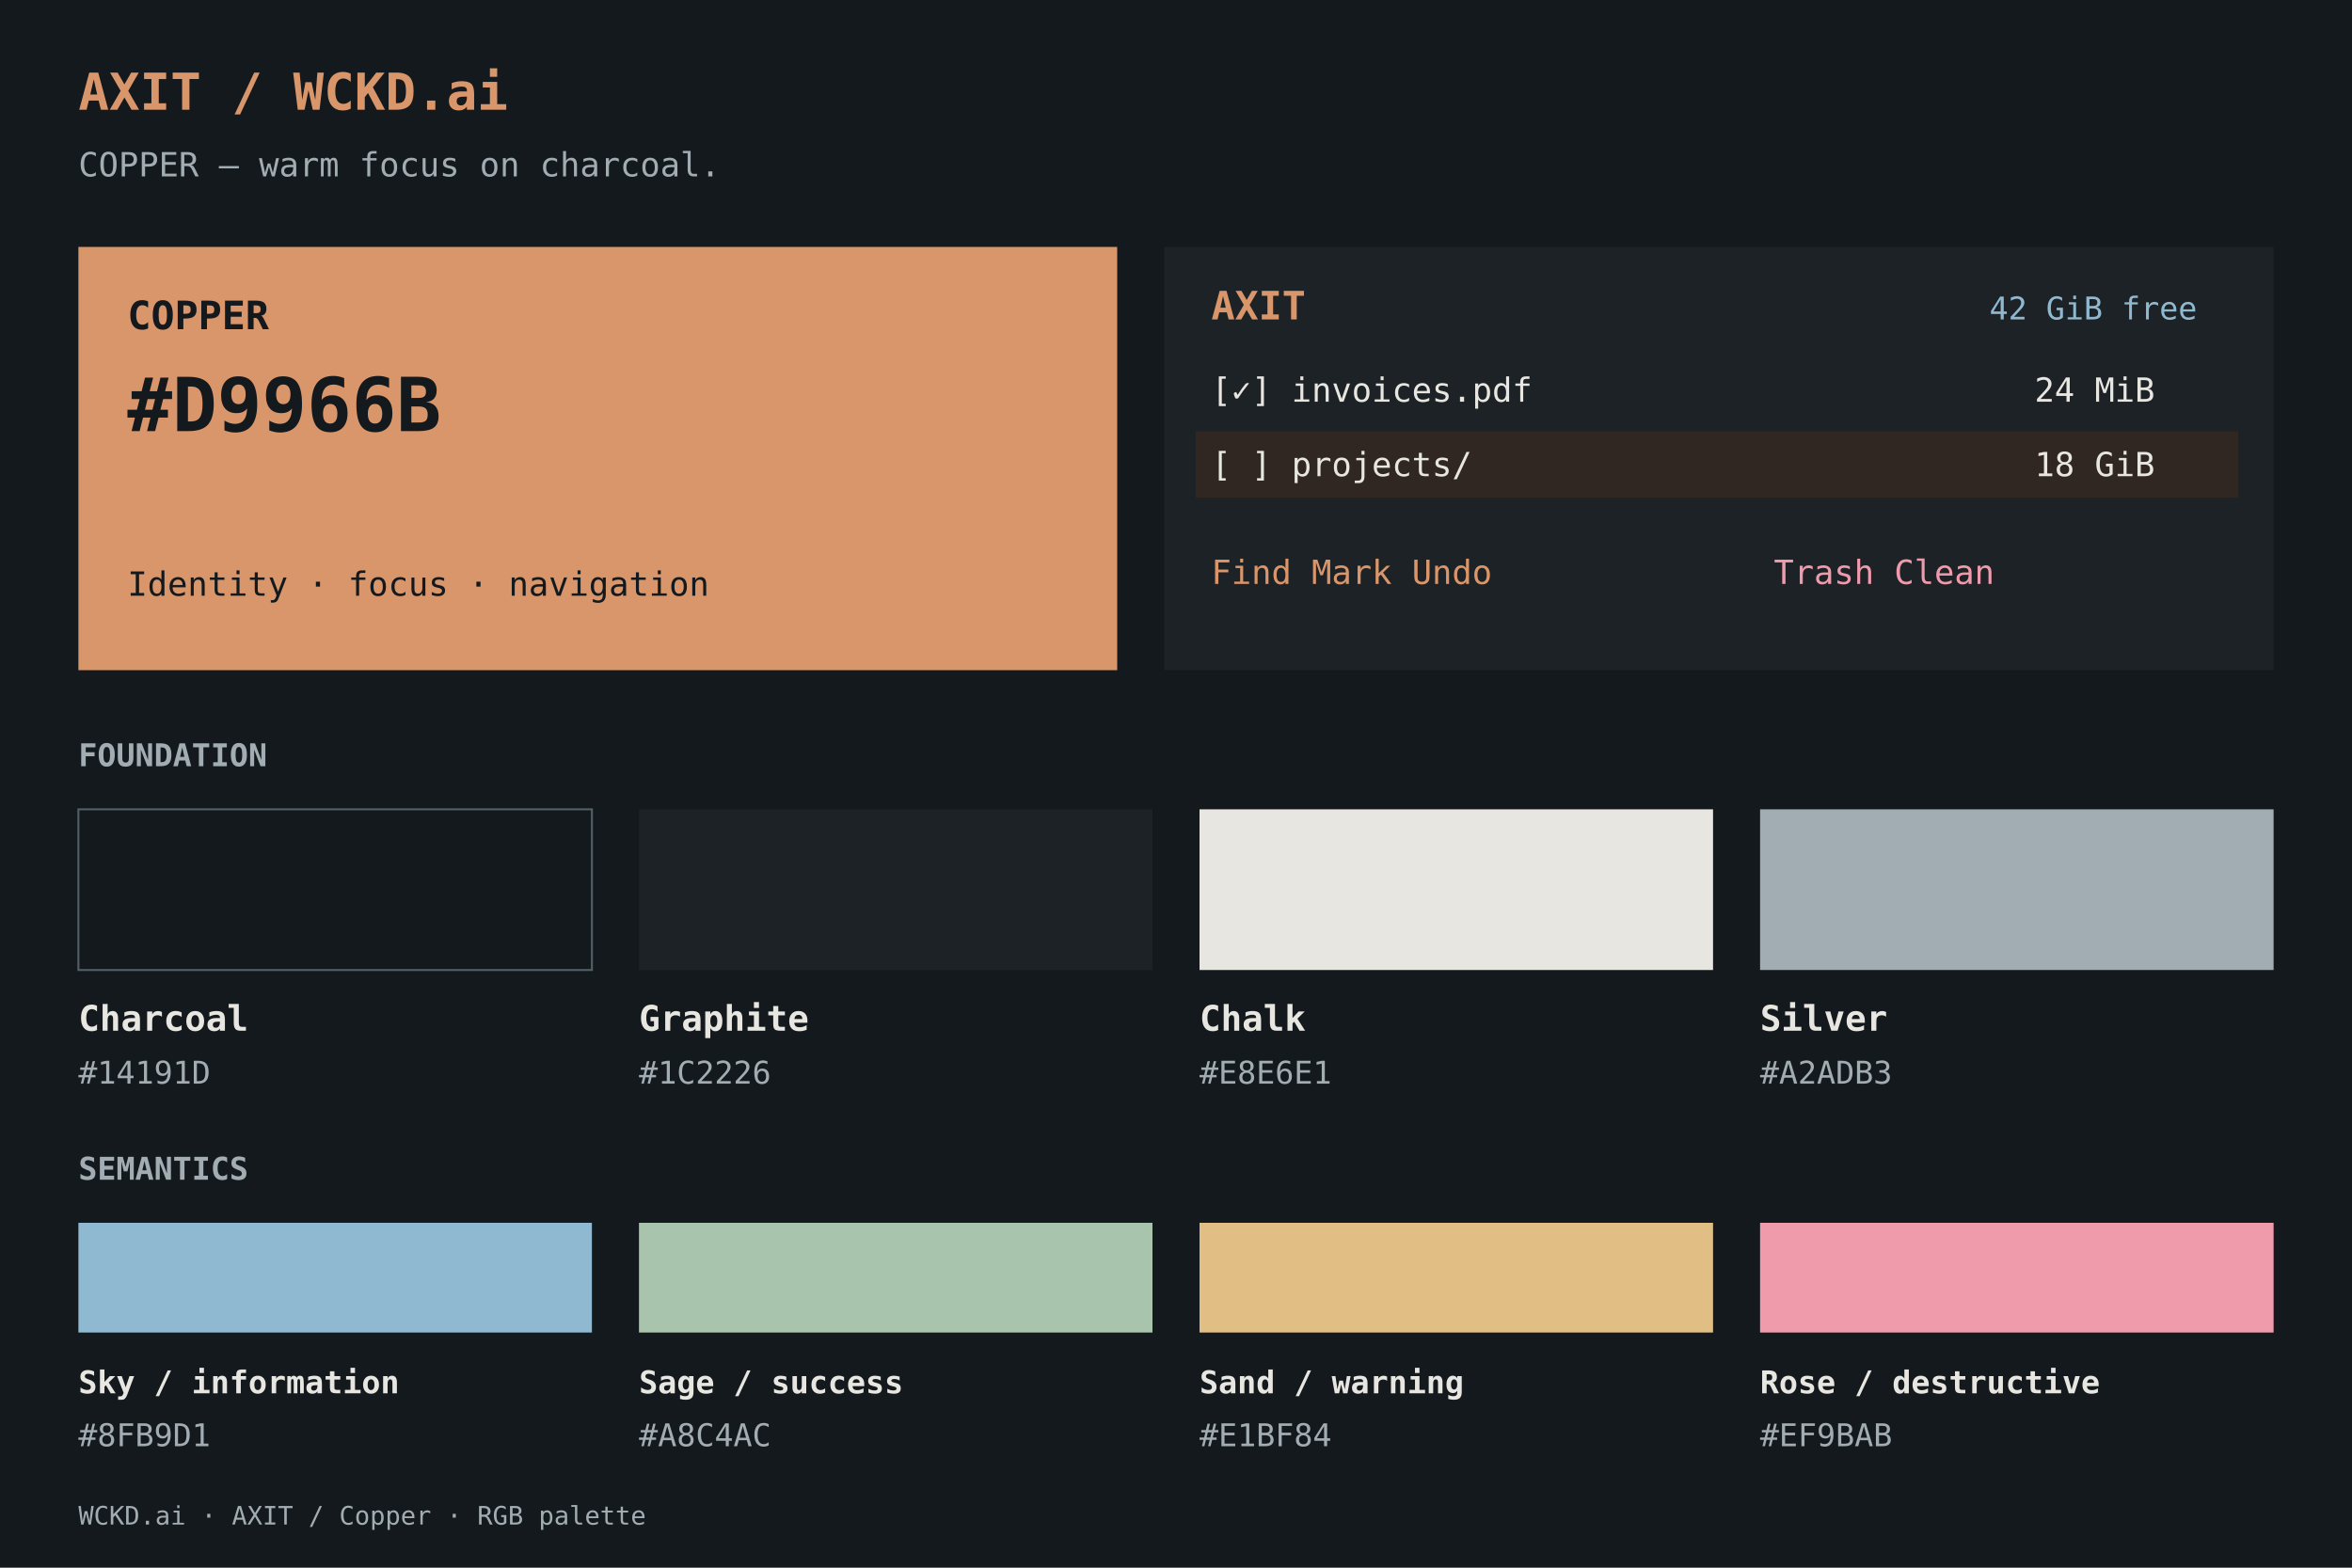
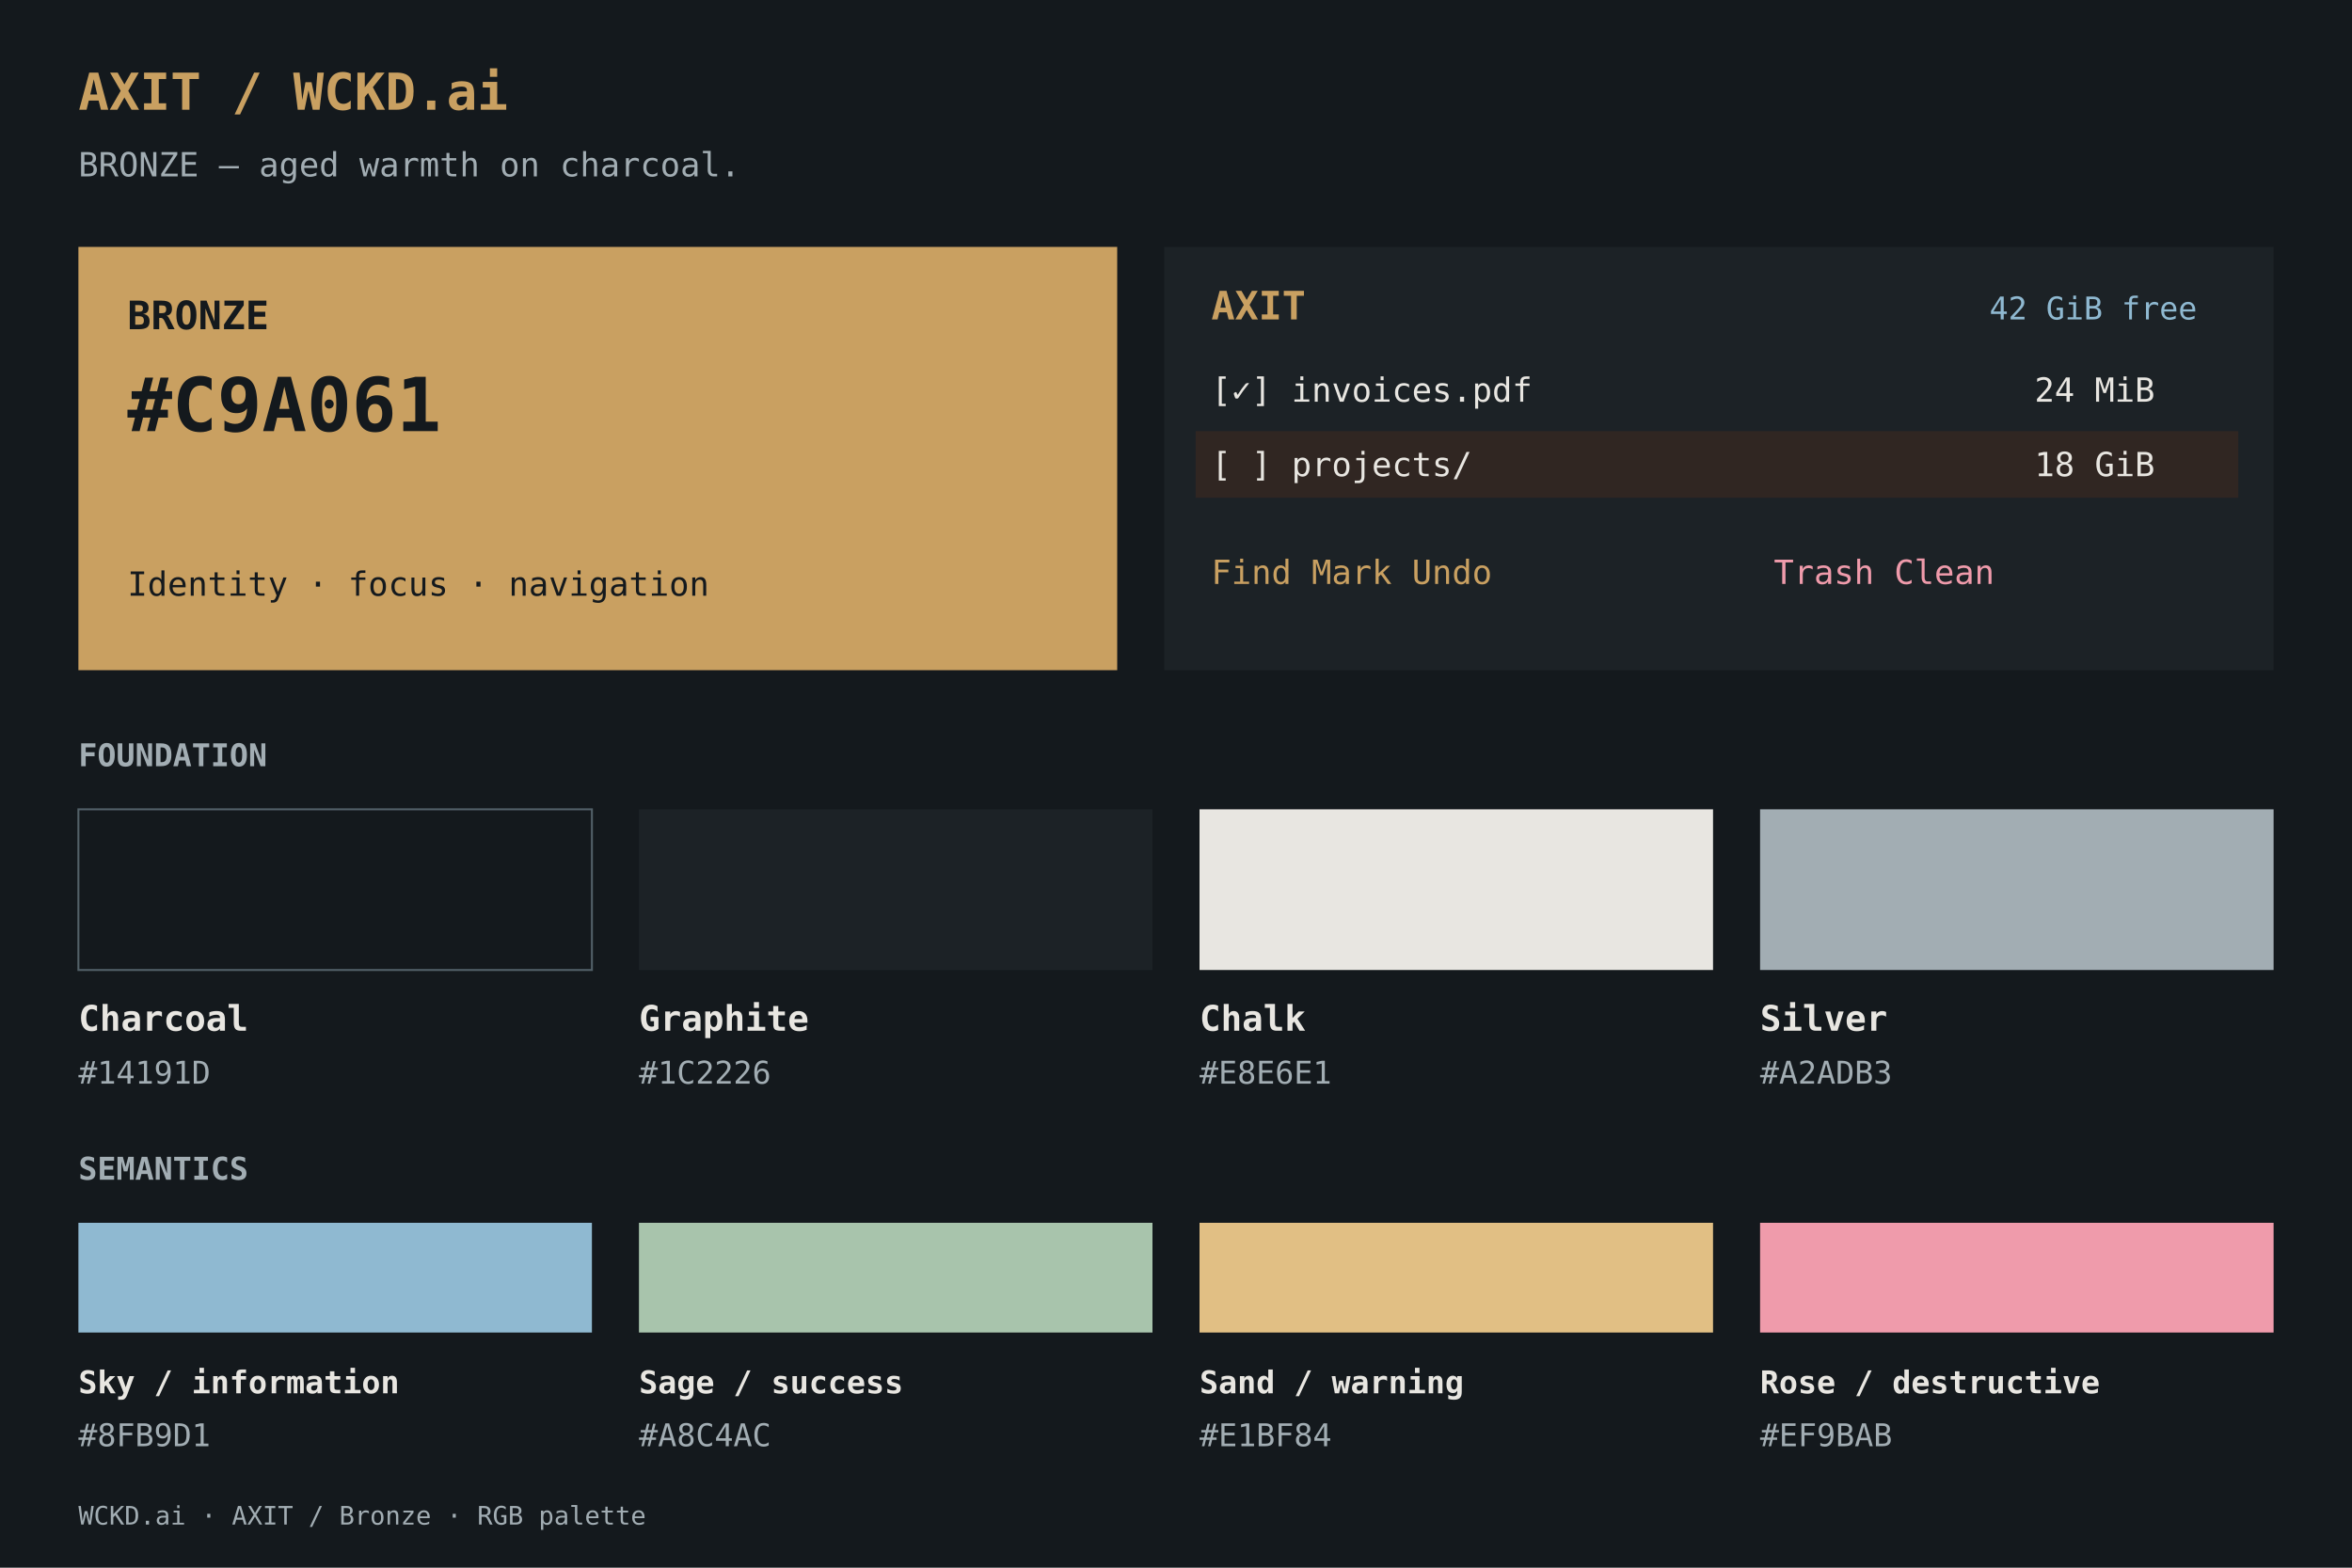
- <svg xmlns="http://www.w3.org/2000/svg" width="1200" height="800" viewBox="0 0 1200 800" role="img" aria-label="AXIT Copper color palette">
+ <svg xmlns="http://www.w3.org/2000/svg" width="1200" height="800" viewBox="0 0 1200 800" role="img" aria-label="AXIT Bronze color palette">
  <rect x="0" y="0" width="1200" height="800" rx="0" fill="#14191D" />
-   <text x="40" y="56" font-family="ui-monospace,Menlo,Consolas,monospace" font-size="26" font-weight="700" fill="#D9966B">AXIT / WCKD.ai</text>
-   <text x="40" y="90" font-family="ui-monospace,Menlo,Consolas,monospace" font-size="17" font-weight="400" fill="#A2ADB3">COPPER — warm focus on charcoal.</text>
-   <rect x="40" y="126" width="530" height="216" rx="0" fill="#D9966B" />
-   <text x="65" y="168" font-family="ui-monospace,Menlo,Consolas,monospace" font-size="20" font-weight="700" fill="#14191D">COPPER</text>
-   <text x="65" y="220" font-family="ui-monospace,Menlo,Consolas,monospace" font-size="38" font-weight="700" fill="#14191D">#D9966B</text>
+   <text x="40" y="56" font-family="ui-monospace,Menlo,Consolas,monospace" font-size="26" font-weight="700" fill="#C9A061">AXIT / WCKD.ai</text>
+   <text x="40" y="90" font-family="ui-monospace,Menlo,Consolas,monospace" font-size="17" font-weight="400" fill="#A2ADB3">BRONZE — aged warmth on charcoal.</text>
+   <rect x="40" y="126" width="530" height="216" rx="0" fill="#C9A061" />
+   <text x="65" y="168" font-family="ui-monospace,Menlo,Consolas,monospace" font-size="20" font-weight="700" fill="#14191D">BRONZE</text>
+   <text x="65" y="220" font-family="ui-monospace,Menlo,Consolas,monospace" font-size="38" font-weight="700" fill="#14191D">#C9A061</text>
  <text x="65" y="304" font-family="ui-monospace,Menlo,Consolas,monospace" font-size="17" font-weight="400" fill="#14191D">Identity · focus · navigation</text>
  <rect x="594" y="126" width="566" height="216" rx="0" fill="#1C2226" />
-   <text x="618" y="163" font-family="ui-monospace,Menlo,Consolas,monospace" font-size="20" font-weight="700" fill="#D9966B">AXIT</text>
+   <text x="618" y="163" font-family="ui-monospace,Menlo,Consolas,monospace" font-size="20" font-weight="700" fill="#C9A061">AXIT</text>
  <text x="1015" y="163" font-family="ui-monospace,Menlo,Consolas,monospace" font-size="16" font-weight="400" fill="#8FB9D1">42 GiB free</text>
  <text x="618" y="205" font-family="ui-monospace,Menlo,Consolas,monospace" font-size="17" font-weight="400" fill="#E8E6E1">[✓]  invoices.pdf</text>
  <text x="1038" y="205" font-family="ui-monospace,Menlo,Consolas,monospace" font-size="17" font-weight="400" fill="#E8E6E1">24 MiB</text>
  <rect x="610" y="220" width="532" height="34" rx="0" fill="#302622" />
  <text x="618" y="243" font-family="ui-monospace,Menlo,Consolas,monospace" font-size="17" font-weight="400" fill="#E8E6E1">[ ]  projects/</text>
  <text x="1038" y="243" font-family="ui-monospace,Menlo,Consolas,monospace" font-size="17" font-weight="400" fill="#E8E6E1">18 GiB</text>
-   <text x="618" y="298" font-family="ui-monospace,Menlo,Consolas,monospace" font-size="17" font-weight="400" fill="#D9966B">Find   Mark   Undo</text>
+   <text x="618" y="298" font-family="ui-monospace,Menlo,Consolas,monospace" font-size="17" font-weight="400" fill="#C9A061">Find   Mark   Undo</text>
  <text x="905" y="298" font-family="ui-monospace,Menlo,Consolas,monospace" font-size="17" font-weight="400" fill="#EF9BAB">Trash   Clean</text>
  <text x="40" y="391" font-family="ui-monospace,Menlo,Consolas,monospace" font-size="16" font-weight="700" fill="#A2ADB3">FOUNDATION</text>
  <rect x="40" y="413" width="262" height="82" rx="0" fill="#14191D" stroke="#526068" />
  <text x="40" y="526" font-family="ui-monospace,Menlo,Consolas,monospace" font-size="18" font-weight="700" fill="#E8E6E1">Charcoal</text>
  <text x="40" y="553" font-family="ui-monospace,Menlo,Consolas,monospace" font-size="16" font-weight="400" fill="#A2ADB3">#14191D</text>
  <rect x="326" y="413" width="262" height="82" rx="0" fill="#1C2226" />
  <text x="326" y="526" font-family="ui-monospace,Menlo,Consolas,monospace" font-size="18" font-weight="700" fill="#E8E6E1">Graphite</text>
  <text x="326" y="553" font-family="ui-monospace,Menlo,Consolas,monospace" font-size="16" font-weight="400" fill="#A2ADB3">#1C2226</text>
  <rect x="612" y="413" width="262" height="82" rx="0" fill="#E8E6E1" />
  <text x="612" y="526" font-family="ui-monospace,Menlo,Consolas,monospace" font-size="18" font-weight="700" fill="#E8E6E1">Chalk</text>
  <text x="612" y="553" font-family="ui-monospace,Menlo,Consolas,monospace" font-size="16" font-weight="400" fill="#A2ADB3">#E8E6E1</text>
  <rect x="898" y="413" width="262" height="82" rx="0" fill="#A2ADB3" />
  <text x="898" y="526" font-family="ui-monospace,Menlo,Consolas,monospace" font-size="18" font-weight="700" fill="#E8E6E1">Silver</text>
  <text x="898" y="553" font-family="ui-monospace,Menlo,Consolas,monospace" font-size="16" font-weight="400" fill="#A2ADB3">#A2ADB3</text>
  <text x="40" y="602" font-family="ui-monospace,Menlo,Consolas,monospace" font-size="16" font-weight="700" fill="#A2ADB3">SEMANTICS</text>
  <rect x="40" y="624" width="262" height="56" rx="0" fill="#8FB9D1" />
  <text x="40" y="711" font-family="ui-monospace,Menlo,Consolas,monospace" font-size="16" font-weight="700" fill="#E8E6E1">Sky / information</text>
  <text x="40" y="738" font-family="ui-monospace,Menlo,Consolas,monospace" font-size="16" font-weight="400" fill="#A2ADB3">#8FB9D1</text>
  <rect x="326" y="624" width="262" height="56" rx="0" fill="#A8C4AC" />
  <text x="326" y="711" font-family="ui-monospace,Menlo,Consolas,monospace" font-size="16" font-weight="700" fill="#E8E6E1">Sage / success</text>
  <text x="326" y="738" font-family="ui-monospace,Menlo,Consolas,monospace" font-size="16" font-weight="400" fill="#A2ADB3">#A8C4AC</text>
  <rect x="612" y="624" width="262" height="56" rx="0" fill="#E1BF84" />
  <text x="612" y="711" font-family="ui-monospace,Menlo,Consolas,monospace" font-size="16" font-weight="700" fill="#E8E6E1">Sand / warning</text>
  <text x="612" y="738" font-family="ui-monospace,Menlo,Consolas,monospace" font-size="16" font-weight="400" fill="#A2ADB3">#E1BF84</text>
  <rect x="898" y="624" width="262" height="56" rx="0" fill="#EF9BAB" />
  <text x="898" y="711" font-family="ui-monospace,Menlo,Consolas,monospace" font-size="16" font-weight="700" fill="#E8E6E1">Rose / destructive</text>
  <text x="898" y="738" font-family="ui-monospace,Menlo,Consolas,monospace" font-size="16" font-weight="400" fill="#A2ADB3">#EF9BAB</text>
-   <text x="40" y="778" font-family="ui-monospace,Menlo,Consolas,monospace" font-size="13" font-weight="400" fill="#A2ADB3">WCKD.ai · AXIT / Copper · RGB palette</text>
+   <text x="40" y="778" font-family="ui-monospace,Menlo,Consolas,monospace" font-size="13" font-weight="400" fill="#A2ADB3">WCKD.ai · AXIT / Bronze · RGB palette</text>
</svg>
